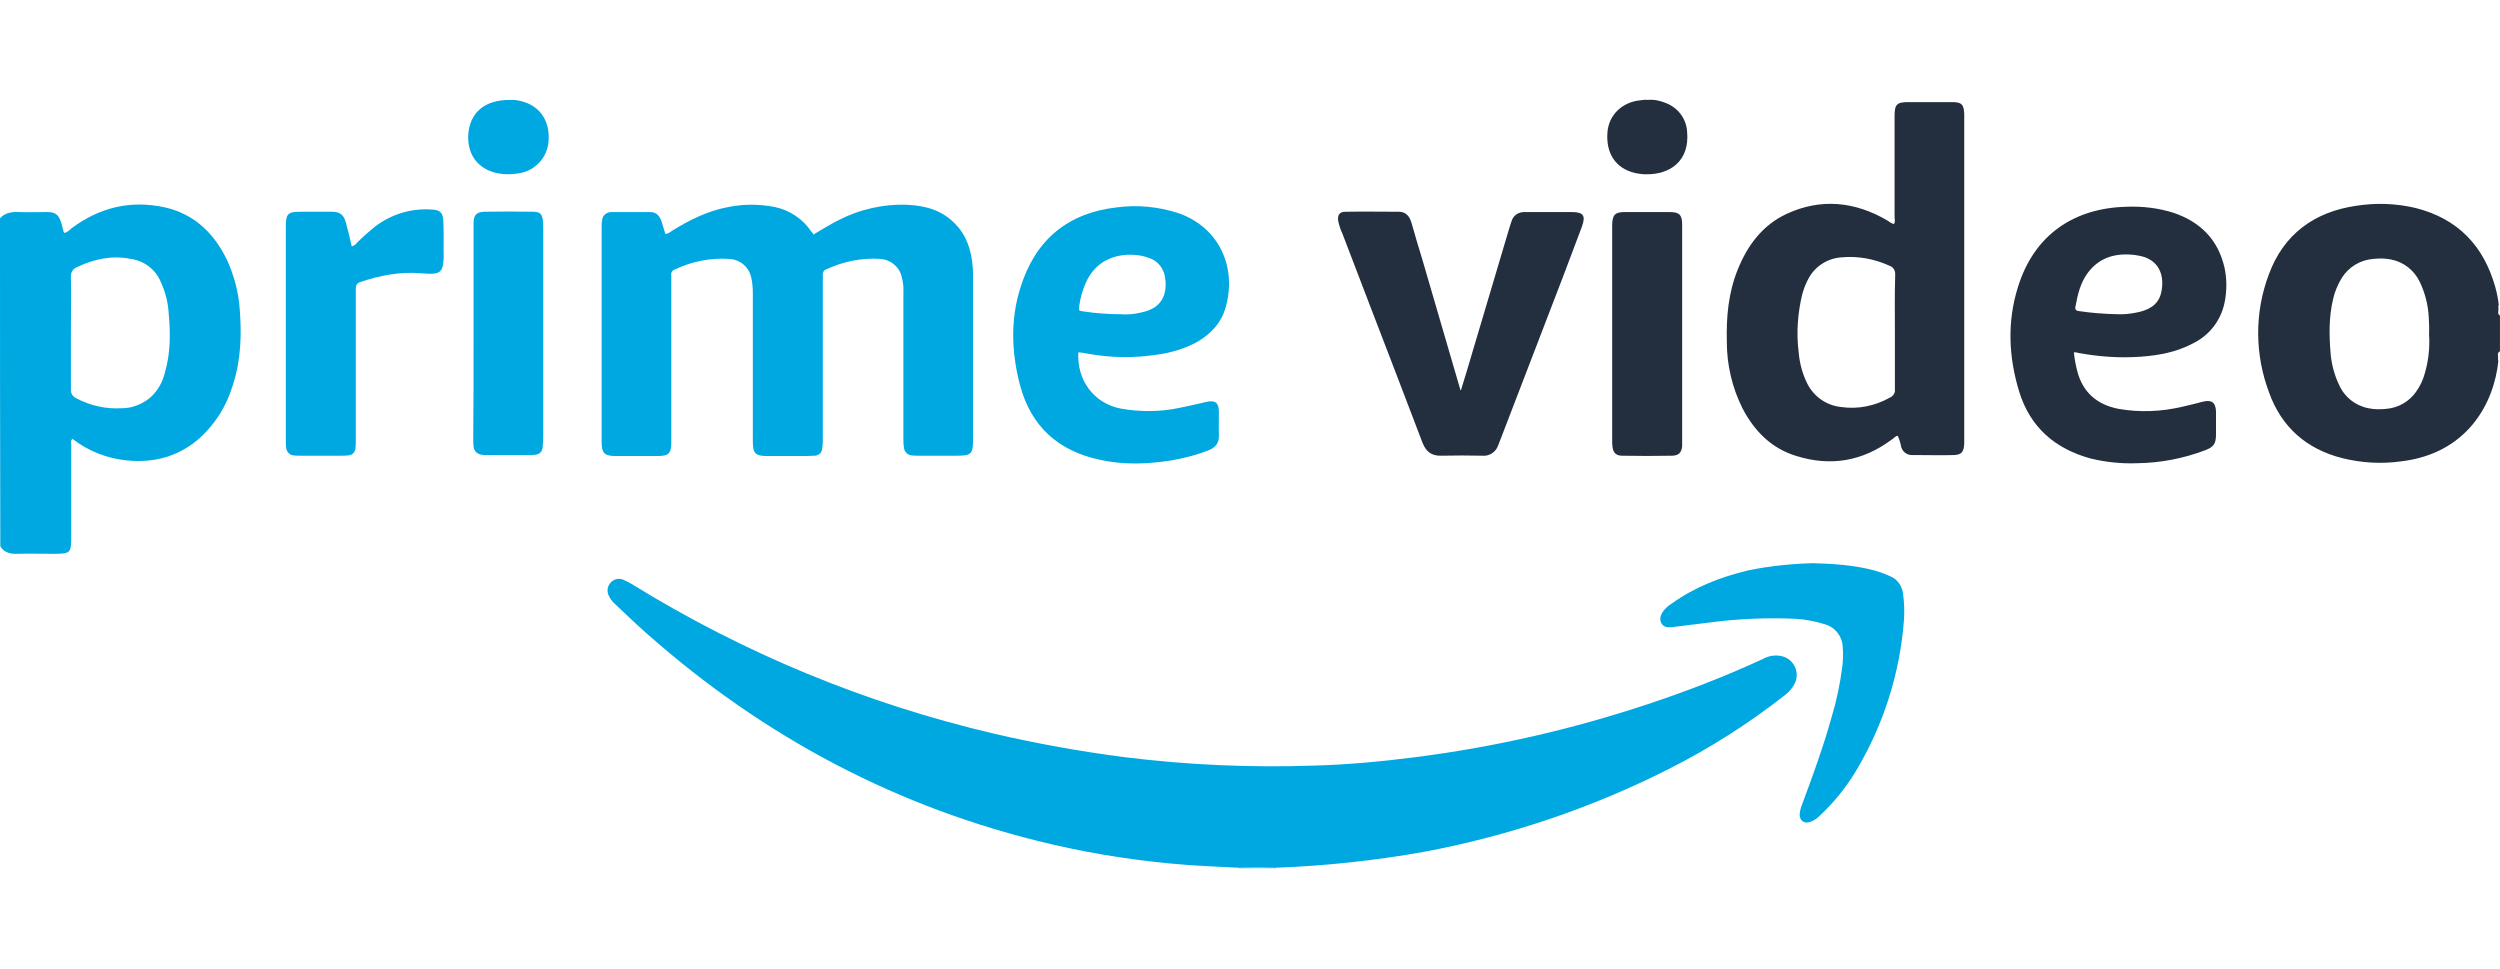
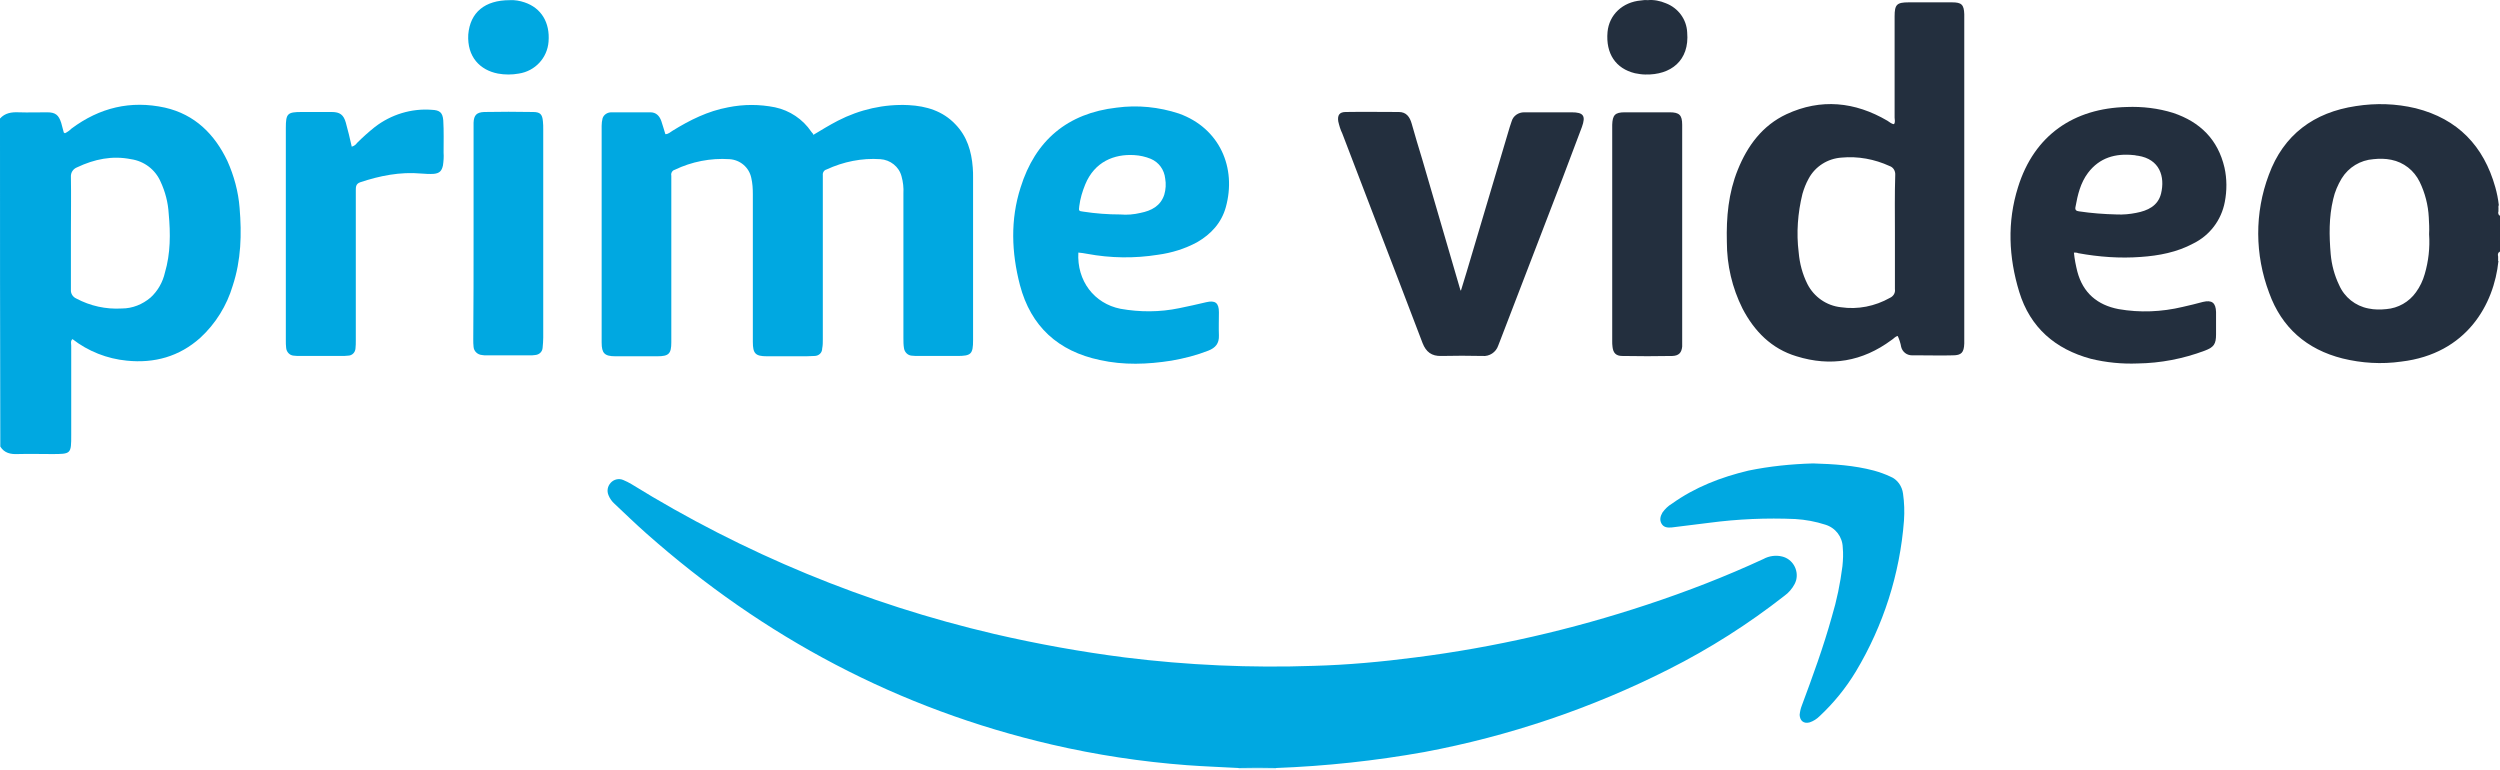
- <svg xmlns="http://www.w3.org/2000/svg" width="800" height="310" viewBox="0 0 211.667 82.021">
-   <path d="M396.5 246.3v-.4c.4-.5 1.1-.8 1.7-.7 2.9-.1 5.7-.1 8.6 0 .6 0 1.3.2 1.7.7v.4z" style="fill:#d1effa" transform="translate(0 8.433)scale(.26448)" />
-   <path d="M408.5 245.9q-6-.15-12 0c-5.5-.3-11-.5-16.5-.9-14.6-1.1-29.1-3.3-43.3-6.6-49.1-11.4-92.2-34.3-129.8-67.6-3.5-3.1-6.8-6.3-10.2-9.5-.8-.7-1.5-1.7-1.9-2.7-.6-1.4-.3-2.9.7-4s2.6-1.5 4-.9c.9.4 1.8.8 2.6 1.3 35.9 22.2 75.1 38.4 116.2 48q20.7 4.8 41.7 7.5c20.1 2.5 40.4 3.4 60.6 2.7 10.9-.3 21.7-1.3 32.5-2.7 25.2-3.2 50.1-8.9 74.2-16.9 12.7-4.2 25.1-9 37.2-14.6 1.8-1 4-1.3 6-.8 3.3.8 5.3 4.2 4.5 7.5-.1.4-.3.9-.5 1.3-.8 1.5-1.9 2.8-3.3 3.8-11.5 9-23.9 16.9-37 23.5-24.7 12.5-51.1 21.4-78.3 26.5q-23.55 4.2-47.4 5.1M260.4 43.2c2.5-1.5 5.1-3.1 7.8-4.5 7-3.6 14.8-5.4 22.7-5 5.7.3 10.9 1.9 14.9 6.1 3.8 3.9 5.2 8.7 5.6 13.9.1 1.1.1 2.2.1 3.4v51.8c0 4.5-.6 5.1-5.1 5.1h-12.2c-.8 0-1.6 0-2.4-.1-1.2-.1-2.2-1.1-2.4-2.3-.2-1.1-.2-2.2-.2-3.3V62c.1-1.9-.1-3.7-.6-5.5-.8-3.1-3.6-5.3-6.8-5.5-5.9-.4-11.8.8-17.2 3.3-.8.2-1.3 1-1.2 1.8v52.6c0 1 0 1.9-.2 2.9 0 1.4-1.1 2.4-2.5 2.4-1.5.1-3 .1-4.6.1h-10.6c-3.7 0-4.5-.9-4.5-4.6V62.2c0-1.7-.1-3.5-.5-5.2-.7-3.4-3.6-5.8-7-6-6-.4-12.1.8-17.5 3.4-.8.2-1.3 1.1-1.1 1.9v53.3c0 3.7-.8 4.5-4.5 4.5H197c-3.5 0-4.4-1-4.4-4.4V40.3q0-1.2.3-2.4c.4-1.2 1.6-1.9 2.8-1.9h12.5c1.8 0 2.9 1.1 3.5 2.8.5 1.4.8 2.7 1.3 4.2 1 0 1.6-.7 2.3-1.1 5.5-3.4 11.3-6.3 17.8-7.5q7.5-1.5 15 0c4.7 1 8.9 3.8 11.6 7.8.2.3.4.5.6.7-.1.1 0 .1.1.3" style="fill:#00a8e1" transform="translate(0 8.433)scale(.26448)" />
-   <path d="M467.7 93c.6-2 1.2-3.9 1.8-5.9 4.6-15.5 9.2-30.9 13.8-46.4l.6-1.8c.5-1.8 2.2-2.9 4-2.9h15.2c3.8 0 4.6 1.1 3.3 4.7l-6 15.9c-6.7 17.4-13.4 34.9-20.1 52.3-.2.6-.5 1.2-.7 1.8-.7 2.1-2.8 3.5-5 3.3q-6.6-.15-13.2 0c-3.1.1-4.9-1.3-6-4.1-2.5-6.6-5.1-13.3-7.6-19.9-6-15.7-12.1-31.4-18.1-47.2-.6-1.2-1-2.6-1.3-3.9-.3-2 .4-3 2.4-3 5.7-.1 11.4 0 17 0 2.4 0 3.5 1.6 4.1 3.7 1.1 3.8 2.2 7.7 3.4 11.5 4.1 13.9 8.1 27.9 12.2 41.8-.1.1 0 .1.2.1" style="fill:#232f3e" transform="translate(0 8.433)scale(.26448)" />
-   <path d="M112.6 47c.7-.2 1.3-.6 1.7-1.2q2.7-2.7 5.7-5.1c5.2-4 11.7-6 18.2-5.5 2.6.1 3.5.9 3.7 3.4.2 3.4.1 6.9.1 10.3.1 1.4 0 2.7-.2 4.1-.4 1.8-1.1 2.5-2.9 2.7-1.4.1-2.7 0-4.1-.1-6.7-.6-13.2.7-19.5 2.8-1.4.5-1.4 1.5-1.4 2.6v48c0 .9 0 1.7-.1 2.6-.1 1.3-1.1 2.3-2.4 2.3-.7.1-1.5.1-2.2.1h-13c-.7 0-1.5 0-2.2-.1-1.3-.1-2.3-1.2-2.4-2.5-.1-.8-.1-1.6-.1-2.4V41c0-4.6.5-5.1 5.1-5.1h9.6c2.6 0 3.8.9 4.5 3.4s1.3 5 1.9 7.7m467.8 101.4c6.6.2 13.1.6 19.5 2.3 1.8.5 3.5 1.1 5.2 1.9 2.3.9 3.8 3.1 4.1 5.5.4 2.8.5 5.7.3 8.6-1.3 17.1-6.6 33.6-15.4 48.3-3.2 5.3-7.1 10.1-11.6 14.3-.9.9-2 1.6-3.2 2-1.9.5-3.1-.5-3.2-2.4.1-1 .3-2 .7-3 3.5-9.4 6.9-18.7 9.6-28.4 1.6-5.3 2.7-10.7 3.4-16.2.2-2 .3-4 .1-6-.1-3.4-2.3-6.3-5.6-7.3q-4.65-1.5-9.6-1.8c-9.2-.4-18.4 0-27.5 1.2l-12.1 1.5c-1.3.1-2.5 0-3.2-1.2s-.4-2.4.3-3.6c.8-1.1 1.8-2.1 3-2.8 7.4-5.3 15.7-8.5 24.5-10.6 6.8-1.4 13.7-2.1 20.7-2.3" style="fill:#00a8e1" transform="translate(0 8.433)scale(.26448)" />
-   <path d="M538.5 75v36c-.2 2-1.1 2.9-3.1 3-5.4.1-10.7.1-16.1 0-2 0-2.9-1-3.1-2.9-.1-.6-.1-1.3-.1-1.9V40c.1-3.1.9-4 4-4h14.4c3.1 0 4 .9 4 4z" style="fill:#232f3e" transform="translate(0 8.433)scale(.26448)" />
-   <path d="M151.6 74.8V39.3c.1-2.4 1-3.3 3.4-3.4q7.8-.15 15.6 0c2.3 0 3 .7 3.2 3 .1.9.1 1.7.1 2.6v66.6c0 1.1-.1 2.2-.2 3.3-.1 1.3-1.1 2.2-2.4 2.3-.6.1-1.1.1-1.7.1h-13.9c-.5 0-.9 0-1.4-.1-1.4-.1-2.6-1.2-2.7-2.6-.1-.8-.1-1.6-.1-2.4.1-11.1.1-22.5.1-33.9M163.2.1c1.6-.1 3.2.2 4.7.7 5.4 1.8 8.2 6.5 7.7 12.6-.4 5.2-4.3 9.4-9.5 10.2-2.2.4-4.5.4-6.7 0-5.7-1.1-9.9-5.3-9.5-12.5.6-7.1 5.3-11 13.3-11" style="fill:#00a8e1" transform="translate(0 8.433)scale(.26448)" />
-   <path d="M527.4.1c2-.2 4 .2 5.9 1 3.9 1.5 6.6 5.1 6.8 9.3.8 9.1-5.3 13.7-13.4 13.5-1.1 0-2.2-.2-3.3-.4-6.2-1.5-9.4-6.3-8.8-13.2.5-5.5 4.8-9.6 10.7-10.1.7-.1 1.4-.2 2.1-.1" style="fill:#232f3e" transform="translate(0 8.433)scale(.26448)" />
-   <path d="M76.7 66.6c-.4-5.2-1.8-10.3-3.9-15-4.1-8.6-10.4-14.9-20-17.1-11-2.4-20.9 0-29.9 6.7q-.9.9-2.1 1.5c-.2-.1-.4-.2-.4-.3-.3-1-.5-2-.8-3-.8-2.5-1.8-3.4-4.5-3.4-3 0-6.1.1-9.1 0-2.3-.1-4.4.2-6 2 0 35 0 70.1.1 105 1.3 2.1 3.3 2.5 5.6 2.4 3.6-.1 7.2 0 10.8 0 6.3 0 6.3 0 6.3-6.2v-28.5c0-.7-.3-1.5.4-2.1 5 3.9 11.1 6.3 17.4 6.9 8.8.9 16.8-1.3 23.5-7.3 4.9-4.5 8.5-10.3 10.4-16.7 2.7-8.2 2.9-16.5 2.2-24.9M52.8 87.3c-.7 3.1-2.3 5.9-4.6 8-2.6 2.2-5.8 3.5-9.2 3.5-5.1.3-10.1-.8-14.6-3.2-1.1-.5-1.8-1.6-1.7-2.8V74.7c0-6 .1-12 0-18-.1-1.4.7-2.6 2-3.1 5.5-2.6 11.2-3.8 17.2-2.6 4.2.6 7.8 3.3 9.5 7.2 1.5 3.2 2.4 6.7 2.6 10.2.6 6.4.6 12.8-1.2 18.9" style="fill:#00a8e1" transform="translate(0 8.433)scale(.26448)" />
-   <path d="M800.1 82.2s0-.1 0 0q0-.15 0 0m.1-13.4v.4c-.4-.4-.6-1-.4-1.5v-.8s0-.1.1-.1h-.1v-1h.2c0-.1-.1-.1-.1-.2-.2-1.9-.6-3.8-1.1-5.6-3.7-13.2-12-21.9-25.5-25.3-6.3-1.5-12.7-1.7-19.1-.7-13.5 2-23.2 9.2-27.9 22-4.6 12.2-4.5 25.6.1 37.8 4 11.1 12 18.1 23.5 21 6.1 1.5 12.5 1.9 18.8 1 21-2.5 29.7-18.4 31.1-32.2h-.1v-1.4c-.1-.6-.2-1.1.4-1.5v.2c0-.1.1-.3.2-.4V69c0-.1-.1-.1-.1-.2m-24 19c-.6 2.1-1.5 4-2.8 5.8-2.2 3.1-5.7 5.1-9.5 5.4-1.9.2-3.8.2-5.7-.2-4.2-.8-7.7-3.6-9.4-7.5-1.5-3.1-2.4-6.5-2.7-9.9-.5-5.9-.6-11.8.8-17.6.5-2.3 1.5-4.6 2.7-6.6 2.2-3.6 6-5.9 10.2-6.2 1.9-.2 3.8-.2 5.7.2 4 .8 7.3 3.4 9.1 7.1 1.7 3.5 2.7 7.4 2.9 11.3.1 1.8.2 3.6.1 5.4.3 4.4-.2 8.7-1.4 12.8M624.9.8H611c-3.8 0-4.5.7-4.5 4.5v32.4c0 .7.3 1.4-.2 2.1-.9-.1-1.4-.7-2.1-1.1-10.4-6.1-21.3-7.2-32.3-2.1-7.7 3.6-12.5 10.1-15.6 17.8-3 7.4-3.7 15.2-3.5 23.1 0 7.4 1.7 14.7 5 21.3 3.8 7.3 9.3 12.9 17.3 15.3 10.9 3.4 21.1 1.7 30.4-5.2.7-.4 1.1-1.1 2-1.3.5 1.1.9 2.3 1.1 3.5.4 1.6 1.8 2.7 3.5 2.7h2.4c3.6 0 7.1.1 10.6 0 2.8 0 3.6-.9 3.7-3.8V4.6c-.1-3.1-.9-3.8-3.9-3.8m-18.3 73.6v18.2c.2 1.2-.5 2.3-1.6 2.8-4.8 2.7-10.3 3.8-15.7 3-4.6-.5-8.6-3.3-10.7-7.4-1.6-3.2-2.5-6.6-2.8-10.1-.8-6.3-.3-12.7 1.2-18.8.5-1.7 1.1-3.3 2-4.9 2.1-3.9 6.1-6.4 10.5-6.7 5.3-.5 10.6.5 15.4 2.7 1.2.4 1.9 1.6 1.8 2.9-.2 6.2-.1 12.2-.1 18.3" style="fill:#232f3e" transform="translate(0 8.433)scale(.26448)" />
-   <path d="M348 81.3c7.5 1.4 15.2 1.5 22.7.3 4.4-.6 8.6-1.9 12.5-4 4.5-2.6 7.8-6.2 9.2-11.2 3.5-12.6-1.9-25.3-15-30-6.4-2.1-13.2-2.8-19.9-1.9-15.8 1.8-26.1 10.5-30.8 25.6-3.3 10.3-2.9 20.8-.2 31.2 3.5 13.3 12.3 21.2 25.6 24 7.6 1.7 15.3 1.4 22.9.2 4-.7 8-1.7 11.8-3.2 2.3-.9 3.5-2.3 3.4-4.9-.1-2.4 0-4.9 0-7.4 0-3-1.2-3.9-4.1-3.2s-5.7 1.3-8.6 1.9c-6.2 1.3-12.6 1.3-18.8.2-8.5-1.7-14-9-13.5-18 .9.1 1.9.2 2.8.4M345.5 66c.3-2.4 1-4.7 1.9-6.9 3-7.3 9.3-9.8 15.7-9.4 1.8.1 3.6.5 5.3 1.2 2.6 1.1 4.3 3.5 4.6 6.3.3 1.7.2 3.5-.3 5.2-1.2 3.6-4.1 5.1-7.6 5.8-2.1.5-4.3.7-6.5.5-3.9 0-7.9-.3-11.8-.9-1.5-.2-1.5-.2-1.3-1.8" style="fill:#00a8e1" transform="translate(0 8.433)scale(.26448)" />
-   <path d="M685.3 82.3c5.8-.4 11.6-1.5 16.8-4.3 5.3-2.6 9-7.5 10.1-13.3.7-3.6.7-7.4-.1-11-2.1-9-7.8-14.6-16.4-17.5-4.8-1.5-9.9-2.1-14.9-1.9-16.8.4-29.6 8.9-34.8 25.7-3.5 11.1-3 22.4.4 33.5 3.5 11.4 11.5 18.3 22.9 21.4 4.9 1.2 10 1.7 15 1.5 7.3-.1 14.6-1.5 21.5-4.1 2.9-1.1 3.6-2.1 3.6-5.2v-7.2c-.1-2.9-1.3-3.9-4.2-3.2-2.2.6-4.3 1.1-6.5 1.6-6.7 1.6-13.7 1.9-20.5.7-6.8-1.3-11.4-5.2-13.2-12-.5-2-.9-4-1.1-6.1.5 0 1 0 1.4.2 6.6 1.2 13.3 1.7 20 1.2m-20.9-16c.7-3.9 1.6-7.7 4-10.9 3.7-4.9 8.8-6.3 14.6-5.7.5 0 .9.2 1.4.2 7 1.1 8.7 6.7 7.4 12.1-1 4-4.3 5.5-8 6.2-2 .4-4.1.6-6.2.5-4.1-.1-8.1-.4-12.1-1-.9-.1-1.3-.5-1.1-1.4" style="fill:#232f3e" transform="translate(0 8.433)scale(.26448)" />
+ <svg xmlns="http://www.w3.org/2000/svg" width="1024" height="315.083" viewBox="0 0 211.663 65.128">
+   <g data-rescale-wrap="1" transform="translate(0 -8.445968)">
+     <path d="M396.5 246.3v-.4c.4-.5 1.1-.8 1.7-.7 2.9-.1 5.7-.1 8.6 0 .6 0 1.3.2 1.7.7v.4z" style="fill:#d1effa" transform="translate(0 8.433)scale(.26448)" />
+     <path d="M408.5 245.9q-6-.15-12 0c-5.5-.3-11-.5-16.5-.9-14.6-1.1-29.1-3.3-43.3-6.6-49.1-11.4-92.2-34.3-129.8-67.6-3.5-3.1-6.8-6.3-10.2-9.5-.8-.7-1.5-1.7-1.9-2.7-.6-1.4-.3-2.9.7-4s2.6-1.5 4-.9c.9.4 1.8.8 2.6 1.3 35.9 22.2 75.1 38.4 116.2 48q20.7 4.8 41.7 7.5c20.1 2.5 40.4 3.4 60.6 2.7 10.9-.3 21.7-1.3 32.5-2.7 25.2-3.2 50.1-8.9 74.2-16.9 12.7-4.2 25.1-9 37.2-14.6 1.8-1 4-1.3 6-.8 3.3.8 5.3 4.2 4.5 7.5-.1.4-.3.9-.5 1.3-.8 1.5-1.9 2.8-3.3 3.8-11.5 9-23.9 16.9-37 23.5-24.7 12.5-51.1 21.4-78.3 26.5q-23.55 4.2-47.4 5.1M260.4 43.2c2.5-1.5 5.1-3.1 7.8-4.5 7-3.6 14.8-5.4 22.7-5 5.7.3 10.9 1.9 14.9 6.1 3.8 3.9 5.2 8.7 5.6 13.9.1 1.1.1 2.2.1 3.4v51.8c0 4.5-.6 5.1-5.1 5.1h-12.2c-.8 0-1.6 0-2.4-.1-1.2-.1-2.2-1.1-2.4-2.3-.2-1.1-.2-2.2-.2-3.3V62c.1-1.9-.1-3.7-.6-5.5-.8-3.1-3.6-5.3-6.8-5.5-5.9-.4-11.8.8-17.2 3.3-.8.2-1.3 1-1.2 1.8v52.6c0 1 0 1.9-.2 2.9 0 1.4-1.1 2.4-2.5 2.4-1.5.1-3 .1-4.6.1h-10.6c-3.7 0-4.5-.9-4.5-4.6V62.2c0-1.7-.1-3.5-.5-5.2-.7-3.4-3.6-5.8-7-6-6-.4-12.1.8-17.5 3.4-.8.2-1.3 1.1-1.1 1.9v53.3c0 3.7-.8 4.5-4.5 4.5H197c-3.5 0-4.4-1-4.4-4.4V40.3q0-1.2.3-2.4c.4-1.2 1.6-1.9 2.8-1.9h12.5c1.8 0 2.9 1.1 3.5 2.8.5 1.4.8 2.7 1.3 4.2 1 0 1.6-.7 2.3-1.1 5.5-3.4 11.3-6.3 17.8-7.5q7.5-1.5 15 0c4.7 1 8.9 3.8 11.6 7.8.2.3.4.5.6.7-.1.1 0 .1.1.3" style="fill:#00a8e1" transform="translate(0 8.433)scale(.26448)" />
+     <path d="M467.7 93c.6-2 1.2-3.9 1.8-5.9 4.6-15.5 9.2-30.9 13.8-46.4l.6-1.8c.5-1.8 2.2-2.9 4-2.9h15.2c3.8 0 4.6 1.1 3.3 4.7l-6 15.9c-6.7 17.4-13.4 34.9-20.1 52.3-.2.6-.5 1.2-.7 1.8-.7 2.1-2.8 3.5-5 3.3q-6.6-.15-13.2 0c-3.1.1-4.9-1.3-6-4.1-2.5-6.6-5.1-13.3-7.6-19.9-6-15.7-12.1-31.4-18.1-47.2-.6-1.2-1-2.6-1.3-3.9-.3-2 .4-3 2.4-3 5.7-.1 11.4 0 17 0 2.4 0 3.5 1.6 4.1 3.7 1.1 3.8 2.2 7.7 3.4 11.5 4.1 13.9 8.1 27.9 12.2 41.8-.1.1 0 .1.2.1" style="fill:#232f3e" transform="translate(0 8.433)scale(.26448)" />
+     <path d="M112.6 47c.7-.2 1.3-.6 1.7-1.2q2.7-2.7 5.7-5.1c5.2-4 11.7-6 18.2-5.5 2.6.1 3.5.9 3.7 3.4.2 3.4.1 6.9.1 10.3.1 1.4 0 2.7-.2 4.1-.4 1.8-1.1 2.5-2.9 2.7-1.4.1-2.7 0-4.1-.1-6.7-.6-13.2.7-19.5 2.8-1.4.5-1.4 1.5-1.4 2.6v48c0 .9 0 1.7-.1 2.6-.1 1.3-1.1 2.3-2.4 2.3-.7.1-1.5.1-2.2.1h-13c-.7 0-1.5 0-2.2-.1-1.3-.1-2.3-1.2-2.4-2.5-.1-.8-.1-1.6-.1-2.4V41c0-4.6.5-5.1 5.1-5.1h9.6c2.6 0 3.8.9 4.5 3.4s1.3 5 1.9 7.7m467.8 101.4c6.6.2 13.1.6 19.5 2.3 1.8.5 3.5 1.1 5.2 1.9 2.3.9 3.8 3.1 4.1 5.5.4 2.8.5 5.7.3 8.6-1.3 17.1-6.6 33.6-15.4 48.3-3.2 5.3-7.1 10.1-11.6 14.3-.9.9-2 1.6-3.2 2-1.9.5-3.1-.5-3.2-2.4.1-1 .3-2 .7-3 3.5-9.4 6.9-18.7 9.6-28.4 1.6-5.3 2.7-10.7 3.4-16.2.2-2 .3-4 .1-6-.1-3.4-2.3-6.3-5.6-7.3q-4.65-1.5-9.6-1.8c-9.2-.4-18.4 0-27.5 1.2l-12.1 1.5c-1.3.1-2.5 0-3.2-1.2s-.4-2.4.3-3.6c.8-1.1 1.8-2.1 3-2.8 7.4-5.3 15.7-8.5 24.5-10.6 6.8-1.4 13.7-2.1 20.7-2.3" style="fill:#00a8e1" transform="translate(0 8.433)scale(.26448)" />
+     <path d="M538.5 75v36c-.2 2-1.1 2.9-3.1 3-5.4.1-10.7.1-16.1 0-2 0-2.9-1-3.1-2.9-.1-.6-.1-1.3-.1-1.9V40c.1-3.1.9-4 4-4h14.4c3.1 0 4 .9 4 4z" style="fill:#232f3e" transform="translate(0 8.433)scale(.26448)" />
+     <path d="M151.6 74.8V39.3c.1-2.4 1-3.3 3.4-3.4q7.8-.15 15.6 0c2.3 0 3 .7 3.2 3 .1.9.1 1.7.1 2.6v66.6c0 1.1-.1 2.2-.2 3.3-.1 1.3-1.1 2.2-2.4 2.3-.6.1-1.1.1-1.7.1h-13.9c-.5 0-.9 0-1.4-.1-1.4-.1-2.6-1.2-2.7-2.6-.1-.8-.1-1.6-.1-2.4.1-11.1.1-22.5.1-33.9M163.2.1c1.6-.1 3.2.2 4.7.7 5.4 1.8 8.2 6.5 7.7 12.6-.4 5.2-4.3 9.4-9.5 10.2-2.2.4-4.5.4-6.7 0-5.7-1.1-9.9-5.3-9.5-12.5.6-7.1 5.3-11 13.3-11" style="fill:#00a8e1" transform="translate(0 8.433)scale(.26448)" />
+     <path d="M527.4.1c2-.2 4 .2 5.9 1 3.9 1.5 6.6 5.1 6.8 9.3.8 9.1-5.3 13.7-13.4 13.5-1.1 0-2.2-.2-3.3-.4-6.2-1.5-9.4-6.3-8.8-13.2.5-5.5 4.8-9.6 10.7-10.1.7-.1 1.4-.2 2.1-.1" style="fill:#232f3e" transform="translate(0 8.433)scale(.26448)" />
+     <path d="M76.7 66.6c-.4-5.2-1.8-10.3-3.9-15-4.1-8.6-10.4-14.9-20-17.1-11-2.4-20.9 0-29.9 6.7q-.9.9-2.1 1.5c-.2-.1-.4-.2-.4-.3-.3-1-.5-2-.8-3-.8-2.5-1.8-3.4-4.5-3.4-3 0-6.1.1-9.1 0-2.3-.1-4.4.2-6 2 0 35 0 70.1.1 105 1.3 2.1 3.3 2.5 5.6 2.4 3.6-.1 7.2 0 10.8 0 6.3 0 6.3 0 6.3-6.2v-28.5c0-.7-.3-1.5.4-2.1 5 3.9 11.1 6.3 17.4 6.9 8.8.9 16.8-1.3 23.5-7.3 4.9-4.5 8.5-10.3 10.4-16.7 2.7-8.2 2.9-16.5 2.2-24.9M52.8 87.3c-.7 3.1-2.3 5.9-4.6 8-2.6 2.2-5.8 3.5-9.2 3.5-5.1.3-10.1-.8-14.6-3.2-1.1-.5-1.8-1.6-1.7-2.8V74.7c0-6 .1-12 0-18-.1-1.4.7-2.6 2-3.1 5.5-2.6 11.2-3.8 17.2-2.6 4.2.6 7.8 3.3 9.5 7.2 1.5 3.2 2.4 6.7 2.6 10.2.6 6.4.6 12.8-1.2 18.9" style="fill:#00a8e1" transform="translate(0 8.433)scale(.26448)" />
+     <path d="M800.1 82.2s0-.1 0 0q0-.15 0 0m.1-13.4v.4c-.4-.4-.6-1-.4-1.5v-.8s0-.1.1-.1h-.1v-1h.2c0-.1-.1-.1-.1-.2-.2-1.9-.6-3.8-1.1-5.6-3.7-13.2-12-21.9-25.5-25.3-6.3-1.5-12.7-1.7-19.1-.7-13.5 2-23.2 9.2-27.9 22-4.6 12.2-4.5 25.6.1 37.8 4 11.1 12 18.1 23.5 21 6.1 1.5 12.5 1.9 18.8 1 21-2.5 29.7-18.4 31.1-32.2h-.1v-1.4c-.1-.6-.2-1.1.4-1.5v.2c0-.1.1-.3.2-.4V69c0-.1-.1-.1-.1-.2m-24 19c-.6 2.1-1.5 4-2.8 5.8-2.2 3.1-5.7 5.1-9.5 5.4-1.9.2-3.8.2-5.7-.2-4.2-.8-7.7-3.6-9.4-7.5-1.5-3.1-2.4-6.5-2.7-9.9-.5-5.9-.6-11.8.8-17.6.5-2.3 1.5-4.6 2.7-6.6 2.2-3.6 6-5.9 10.2-6.2 1.9-.2 3.8-.2 5.7.2 4 .8 7.3 3.4 9.1 7.1 1.7 3.5 2.7 7.4 2.9 11.3.1 1.8.2 3.6.1 5.4.3 4.4-.2 8.7-1.4 12.8M624.9.8H611c-3.8 0-4.5.7-4.5 4.5v32.4c0 .7.3 1.4-.2 2.1-.9-.1-1.4-.7-2.1-1.1-10.4-6.1-21.3-7.2-32.3-2.1-7.7 3.6-12.5 10.1-15.6 17.8-3 7.4-3.7 15.2-3.5 23.1 0 7.4 1.7 14.7 5 21.3 3.8 7.3 9.3 12.9 17.3 15.3 10.9 3.4 21.1 1.7 30.4-5.2.7-.4 1.1-1.1 2-1.3.5 1.1.9 2.3 1.1 3.5.4 1.6 1.8 2.7 3.5 2.7h2.4c3.6 0 7.1.1 10.6 0 2.8 0 3.6-.9 3.7-3.8V4.6c-.1-3.1-.9-3.8-3.9-3.8m-18.3 73.6v18.2c.2 1.2-.5 2.3-1.6 2.8-4.8 2.7-10.3 3.8-15.7 3-4.6-.5-8.6-3.3-10.7-7.4-1.6-3.2-2.5-6.6-2.8-10.1-.8-6.3-.3-12.7 1.2-18.8.5-1.7 1.1-3.3 2-4.9 2.1-3.9 6.1-6.4 10.5-6.7 5.3-.5 10.6.5 15.4 2.7 1.2.4 1.9 1.6 1.8 2.9-.2 6.2-.1 12.2-.1 18.3" style="fill:#232f3e" transform="translate(0 8.433)scale(.26448)" />
+     <path d="M348 81.3c7.5 1.4 15.2 1.5 22.7.3 4.4-.6 8.6-1.9 12.5-4 4.5-2.6 7.8-6.2 9.2-11.2 3.5-12.6-1.9-25.3-15-30-6.4-2.1-13.2-2.8-19.9-1.9-15.8 1.8-26.1 10.5-30.8 25.6-3.3 10.3-2.9 20.8-.2 31.2 3.5 13.3 12.3 21.2 25.6 24 7.6 1.7 15.3 1.4 22.9.2 4-.7 8-1.7 11.8-3.2 2.3-.9 3.5-2.3 3.4-4.9-.1-2.4 0-4.9 0-7.4 0-3-1.2-3.9-4.1-3.2s-5.7 1.3-8.6 1.9c-6.2 1.3-12.6 1.3-18.8.2-8.5-1.7-14-9-13.5-18 .9.1 1.9.2 2.8.4M345.5 66c.3-2.4 1-4.7 1.9-6.9 3-7.3 9.3-9.8 15.7-9.4 1.8.1 3.6.5 5.3 1.2 2.6 1.1 4.3 3.5 4.6 6.3.3 1.7.2 3.5-.3 5.2-1.2 3.6-4.1 5.1-7.6 5.8-2.1.5-4.3.7-6.5.5-3.9 0-7.9-.3-11.8-.9-1.5-.2-1.5-.2-1.3-1.8" style="fill:#00a8e1" transform="translate(0 8.433)scale(.26448)" />
+     <path d="M685.3 82.3c5.8-.4 11.6-1.5 16.8-4.3 5.3-2.6 9-7.5 10.1-13.3.7-3.6.7-7.4-.1-11-2.1-9-7.8-14.6-16.4-17.5-4.8-1.5-9.9-2.1-14.9-1.9-16.8.4-29.6 8.9-34.8 25.7-3.5 11.1-3 22.4.4 33.5 3.5 11.4 11.5 18.3 22.9 21.4 4.9 1.2 10 1.7 15 1.5 7.3-.1 14.6-1.5 21.5-4.1 2.9-1.1 3.6-2.1 3.6-5.2v-7.2c-.1-2.9-1.3-3.9-4.2-3.2-2.2.6-4.3 1.1-6.5 1.6-6.7 1.6-13.7 1.9-20.5.7-6.8-1.3-11.4-5.2-13.2-12-.5-2-.9-4-1.1-6.1.5 0 1 0 1.4.2 6.6 1.2 13.3 1.7 20 1.2m-20.9-16c.7-3.9 1.6-7.7 4-10.9 3.7-4.9 8.8-6.3 14.6-5.7.5 0 .9.2 1.4.2 7 1.1 8.7 6.7 7.4 12.1-1 4-4.3 5.5-8 6.2-2 .4-4.1.6-6.2.5-4.1-.1-8.1-.4-12.1-1-.9-.1-1.3-.5-1.1-1.4" style="fill:#232f3e" transform="translate(0 8.433)scale(.26448)" />
+   </g>
</svg>
